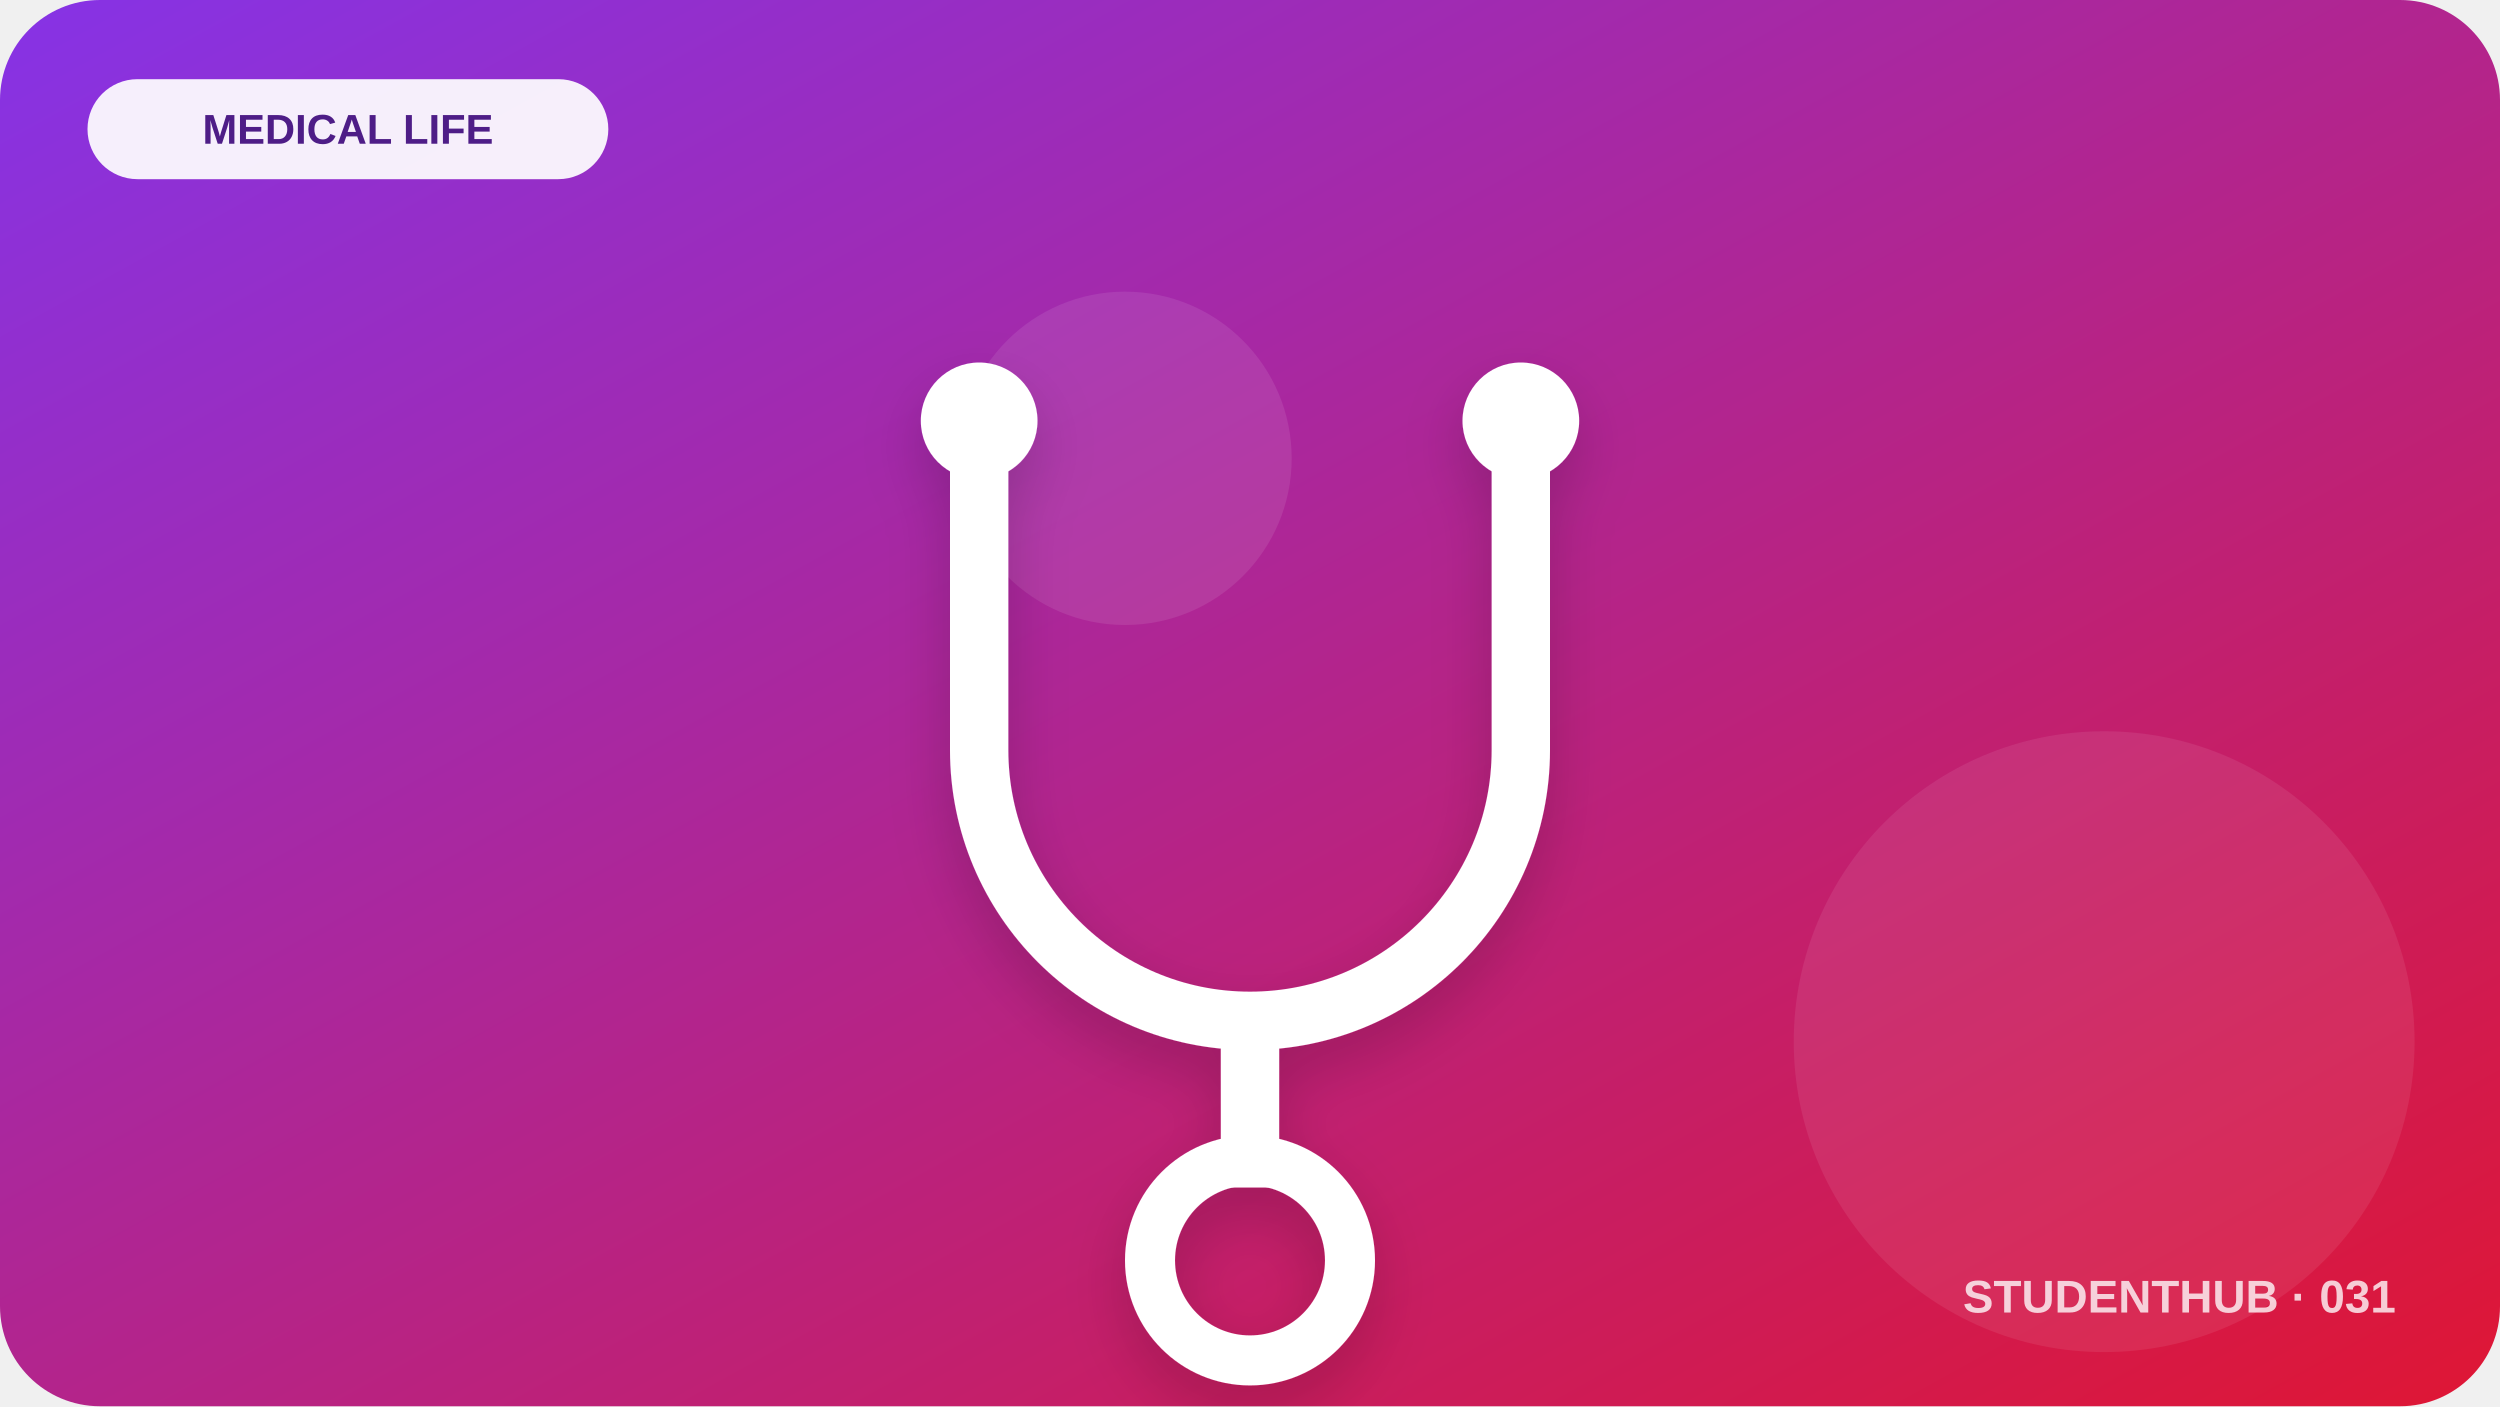
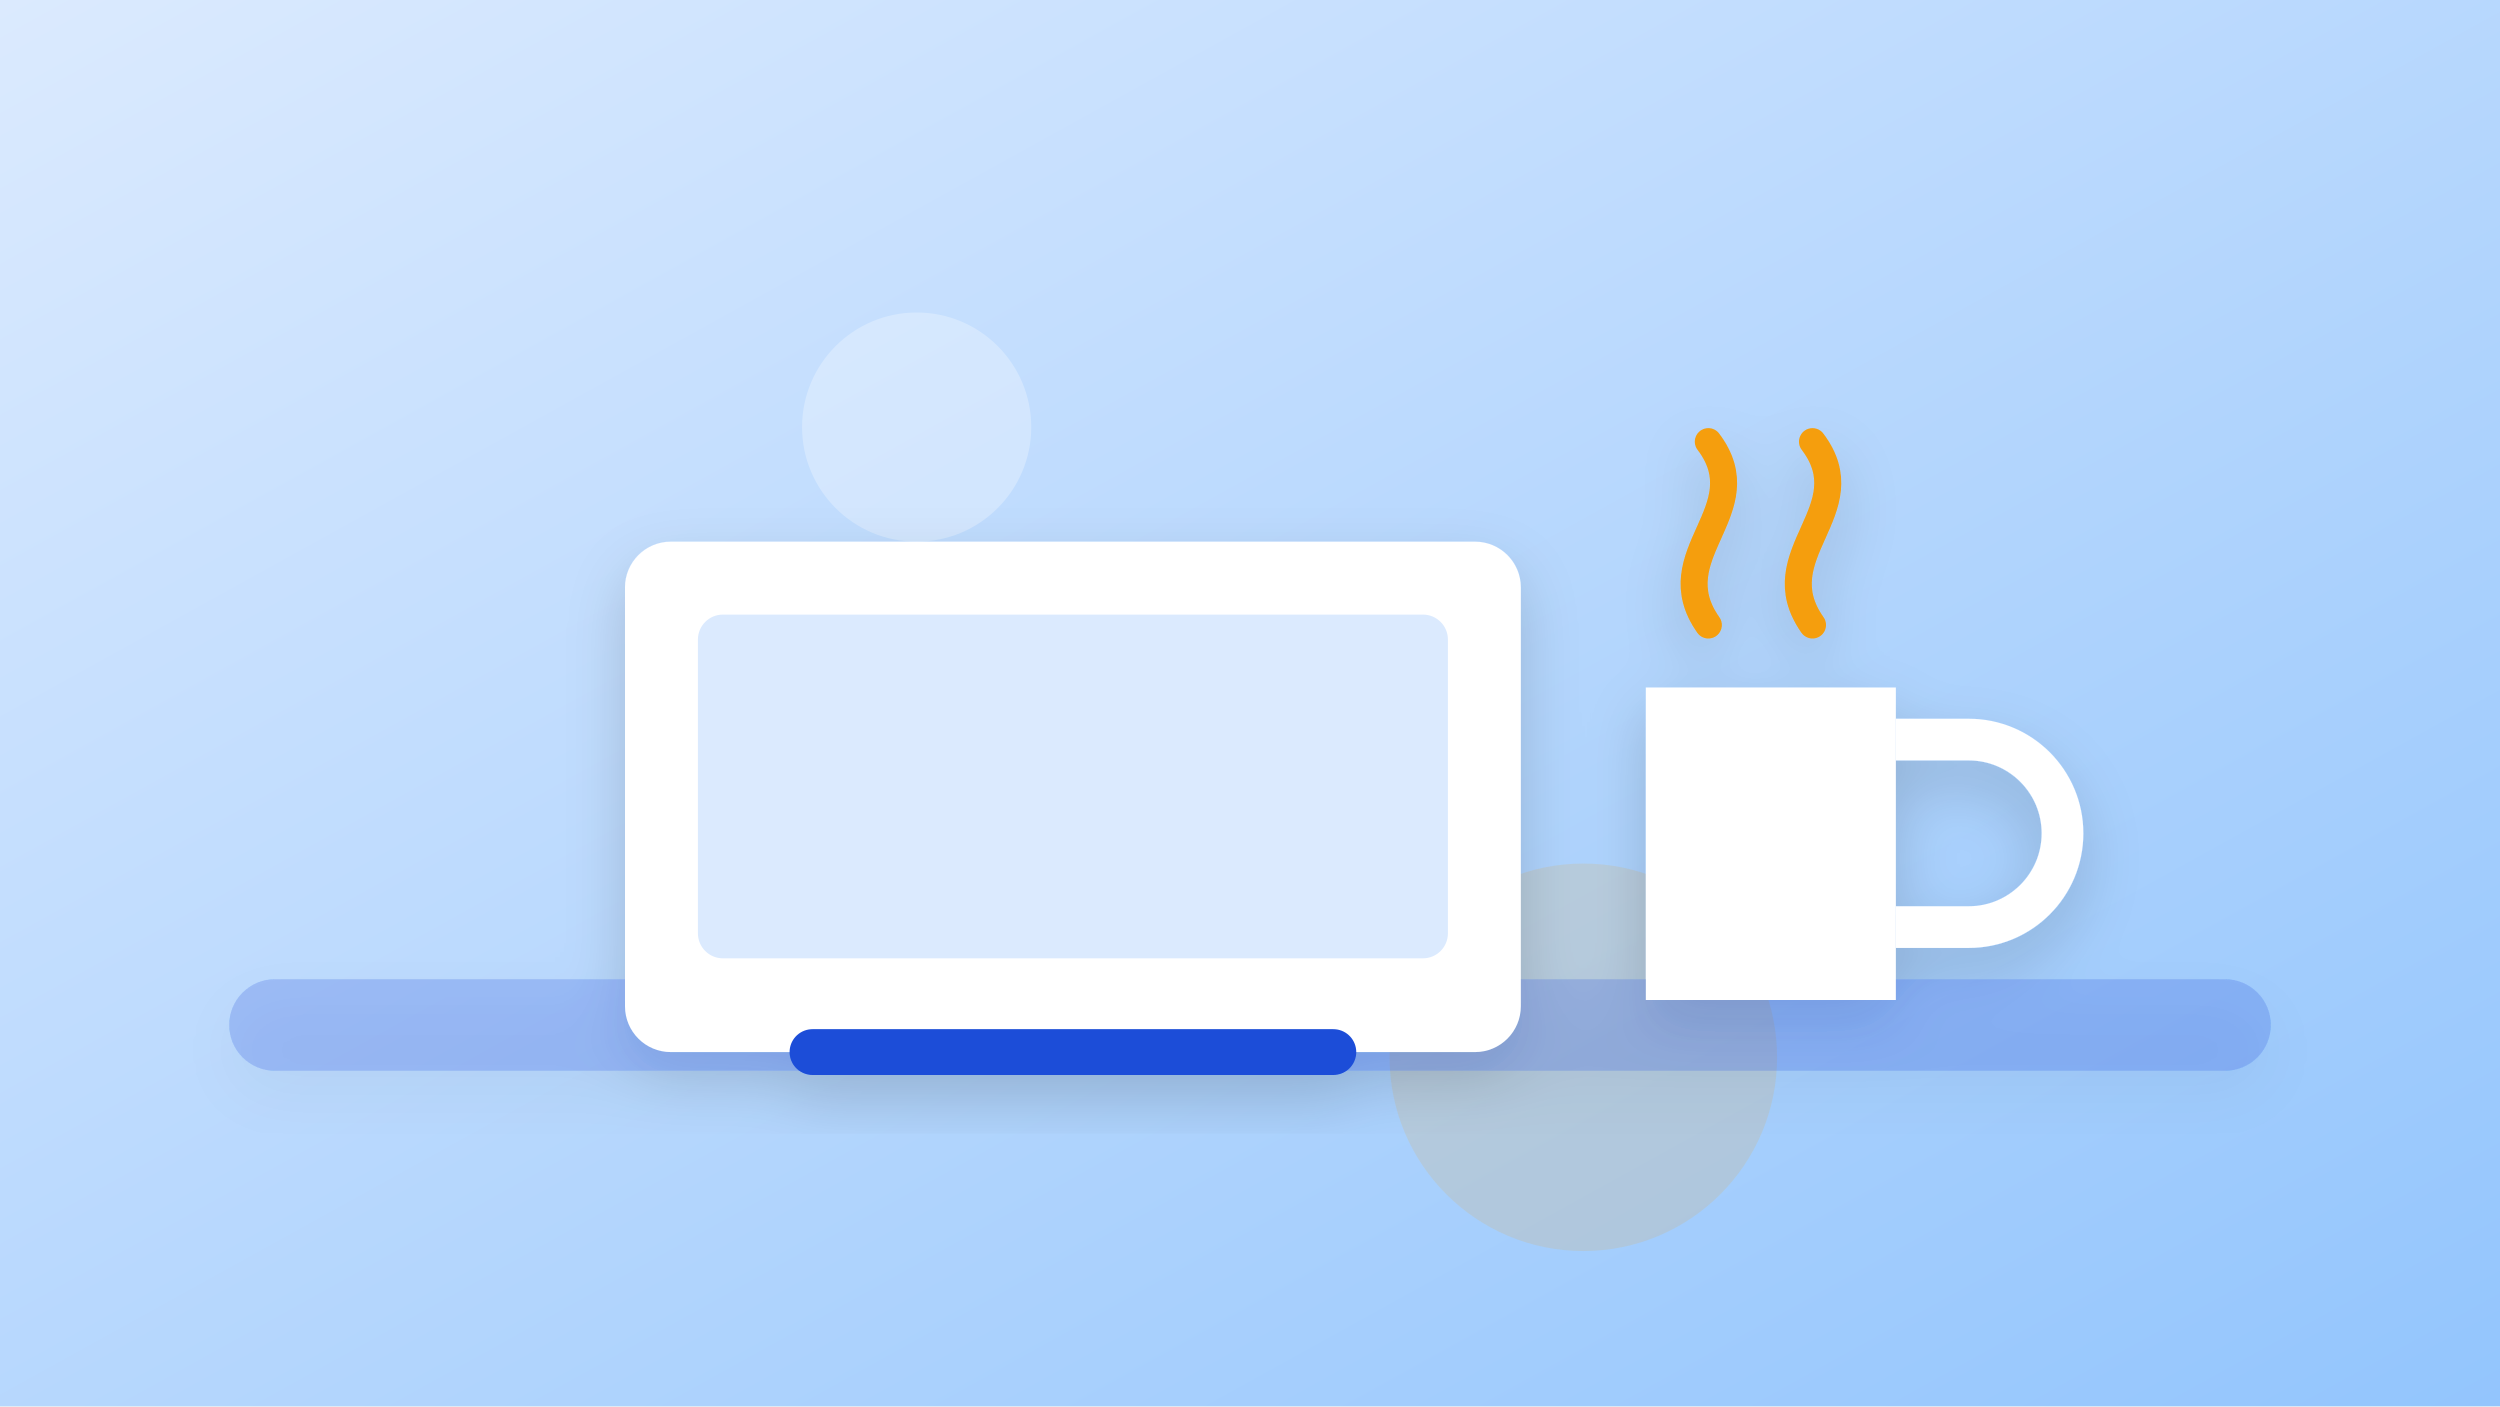
- <svg xmlns="http://www.w3.org/2000/svg" viewBox="0 0 1200 675" role="img" aria-labelledby="title desc">
+ <svg xmlns="http://www.w3.org/2000/svg" viewBox="0 0 1200 675">
  <defs>
-     <linearGradient id="g" x1="0" y1="0" x2="1" y2="1">
-       <stop stop-color="hsl(268 78% 55%)" />
-       <stop offset="1" stop-color="hsl(351 82% 48%)" />
+     <linearGradient id="bg" x1="0" y1="0" x2="1" y2="1">
+       <stop stop-color="#dbeafe" />
+       <stop offset="1" stop-color="#93c5fd" />
    </linearGradient>
-     <filter id="s">
-       <feDropShadow dx="0" dy="12" stdDeviation="14" flood-opacity=".18" />
+     <filter id="shadow">
+       <feDropShadow dx="0" dy="12" stdDeviation="14" flood-opacity=".16" />
    </filter>
  </defs>
-   <rect width="1200" height="675" rx="48" fill="url(#g)" />
-   <circle cx="540" cy="220" r="80" fill="#fff" opacity=".09" />
-   <circle cx="1010" cy="500" r="149" fill="#fff" opacity=".08" />
-   <g filter="url(#s)">
-     <path d="M470 210v150a130 130 0 0 0 260 0V210" fill="none" stroke="#fff" stroke-width="28" stroke-linecap="round" />
-     <circle cx="470" cy="202" r="28" fill="#fff" />
-     <circle cx="730" cy="202" r="28" fill="#fff" />
-     <path d="M600 490v80" stroke="#fff" stroke-width="28" />
-     <circle cx="600" cy="605" r="48" fill="none" stroke="#fff" stroke-width="24" />
+   <rect width="1200" height="675" fill="url(#bg)" />
+   <circle cx="440" cy="205" r="55" fill="#fff" opacity=".28" />
+   <circle cx="760" cy="507.5" r="93" fill="#f59e0b" opacity=".13" />
+   <g filter="url(#shadow)">
+     <rect x="110" y="470" width="980" height="44" rx="22" fill="#1d4ed8" opacity=".22" />
+     <rect x="300" y="260" width="430" height="245" rx="22" fill="#fff" />
+     <rect x="335" y="295" width="360" height="165" rx="12" fill="#dbeafe" />
+     <path d="M390 505h250" stroke="#1d4ed8" stroke-width="22" stroke-linecap="round" />
+     <path d="M790 330h120v150H790z" fill="#fff" />
+     <path d="M910 355h35a45 45 0 010 90h-35" fill="none" stroke="#fff" stroke-width="20" />
+     <path d="M820 300c-24-34 25-55 0-88M870 300c-24-34 25-55 0-88" fill="none" stroke="#f59e0b" stroke-width="13" stroke-linecap="round" />
  </g>
-   <rect x="42" y="38" width="250" height="48" rx="24" fill="#fff" opacity=".92" />
-   <text x="167" y="69" text-anchor="middle" font-family="Arial, sans-serif" font-size="20" font-weight="900" fill="hsl(268 65% 32%)">MEDICAL LIFE</text>
-   <text x="1150" y="630" text-anchor="end" font-family="Arial, sans-serif" font-size="22" font-weight="800" fill="#fff" opacity=".78">STUDENTHUB · 031</text>
</svg>
